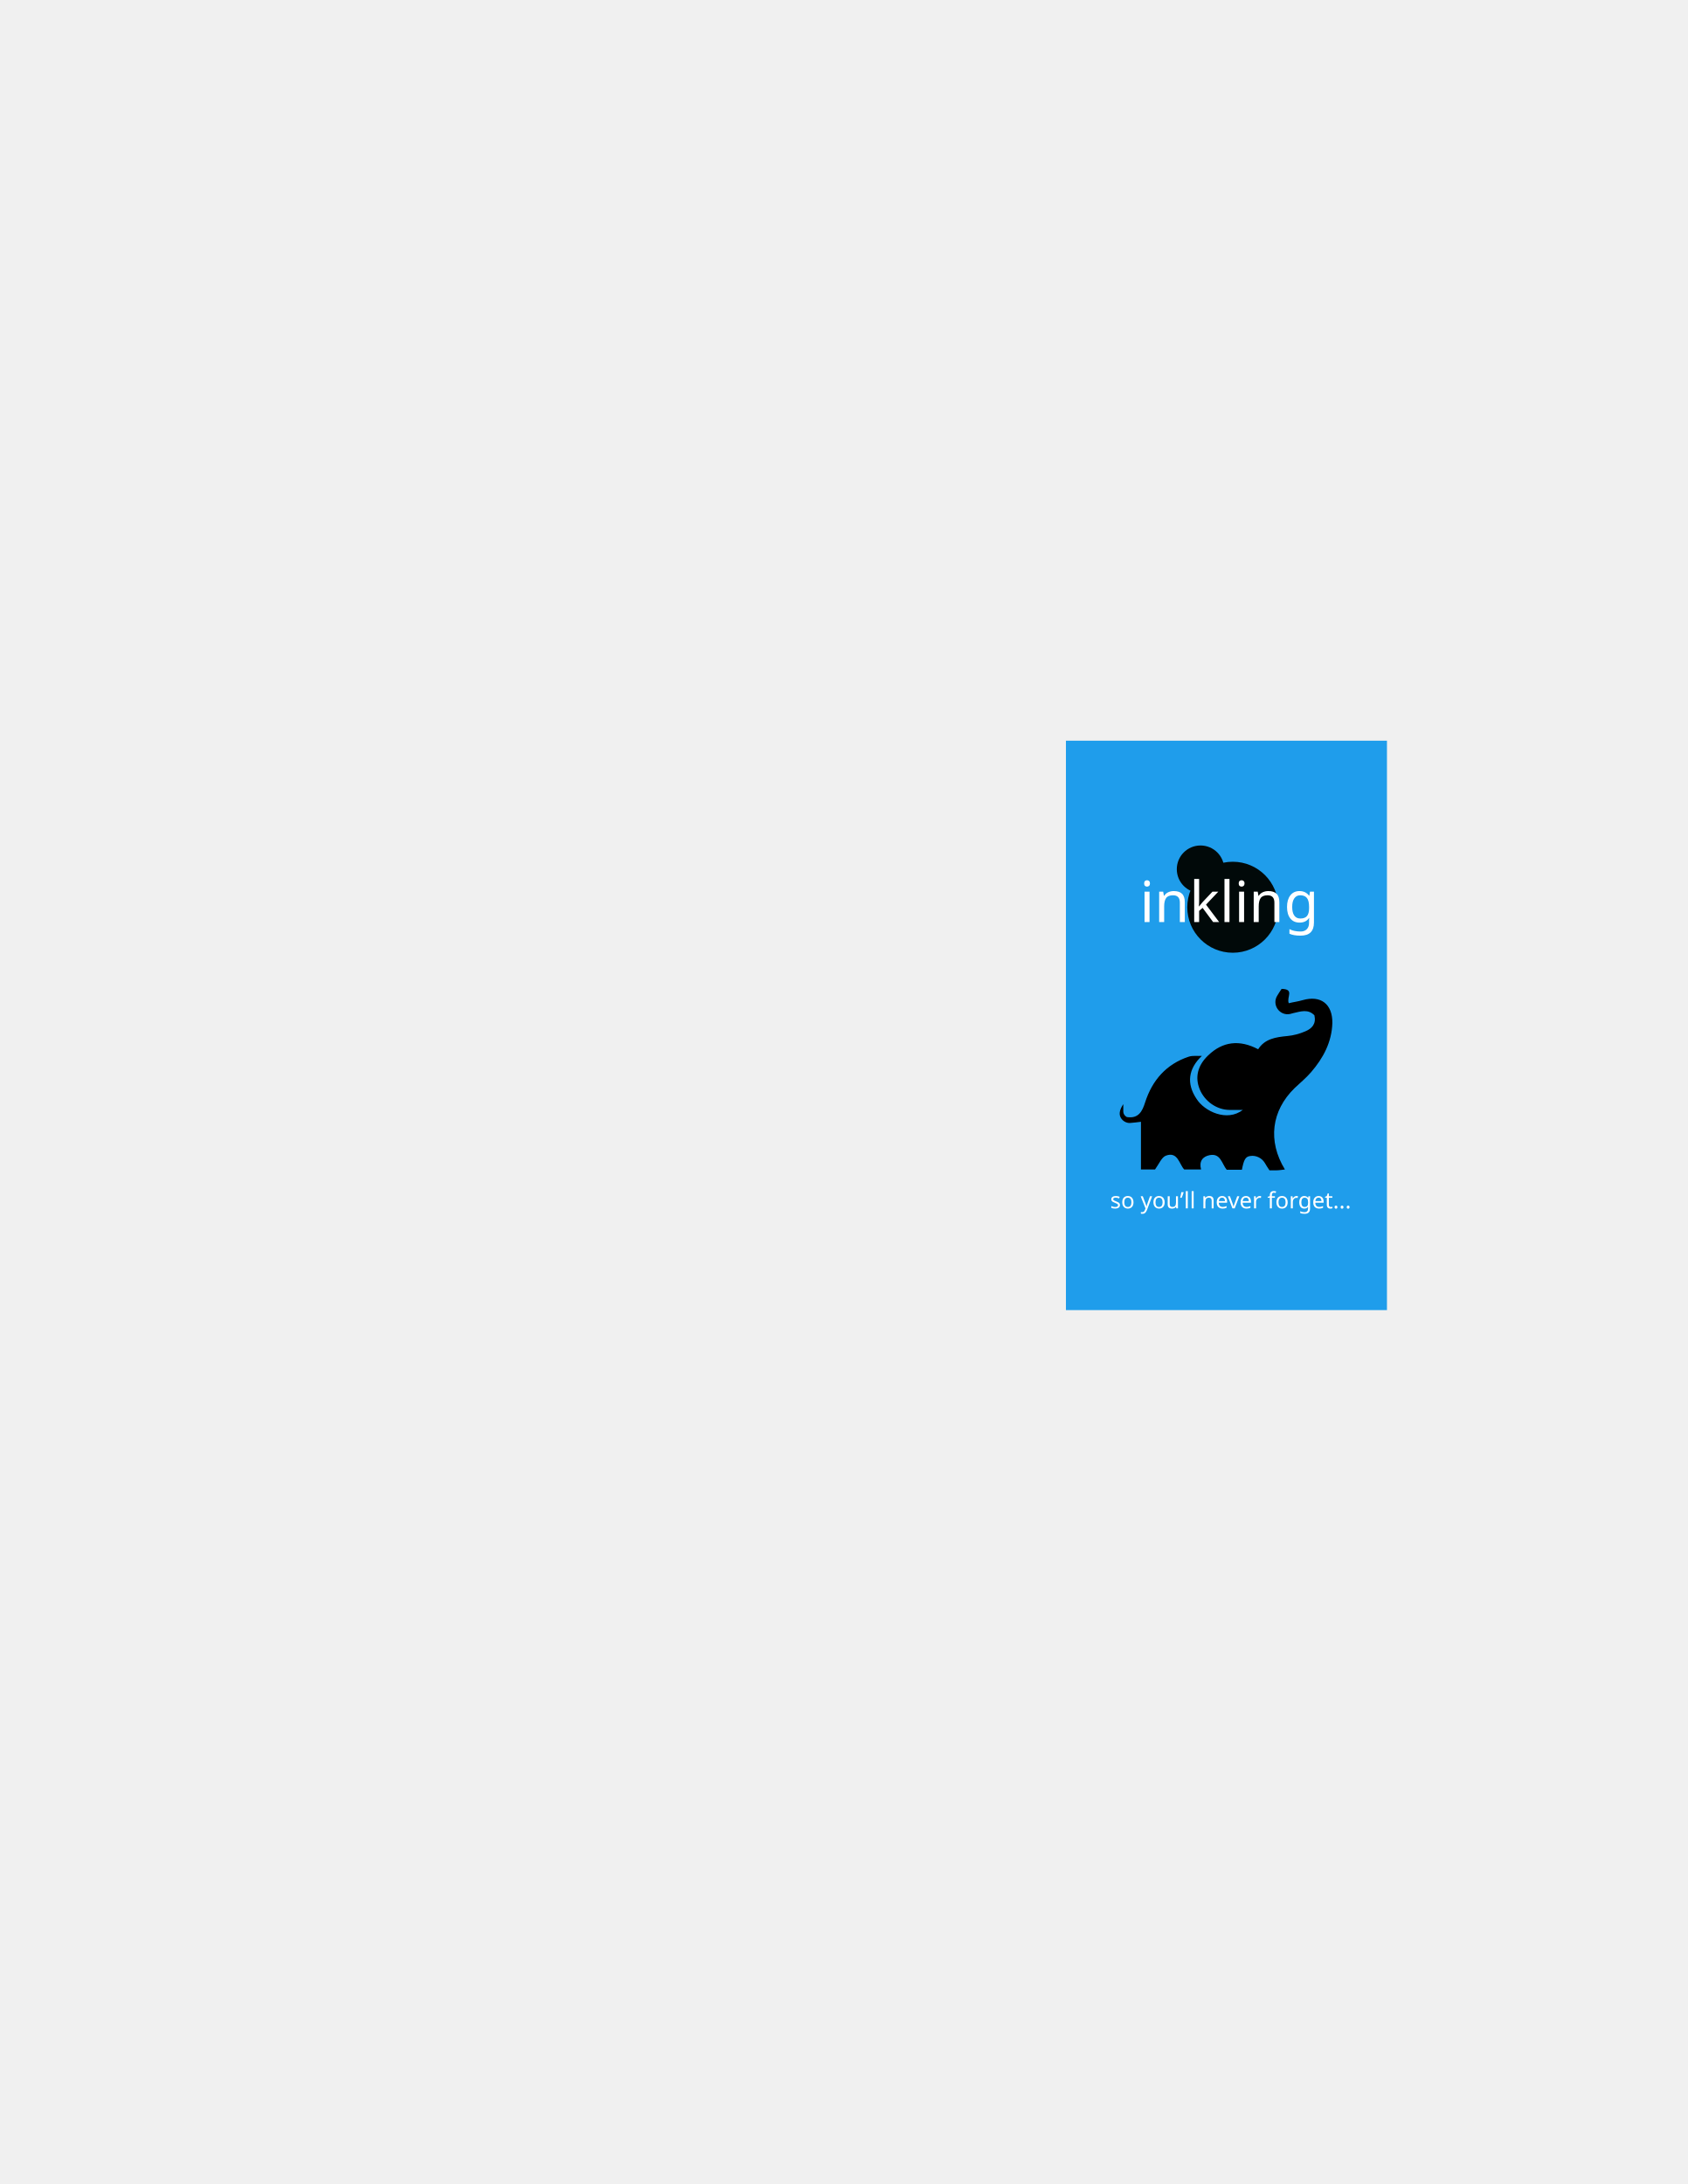
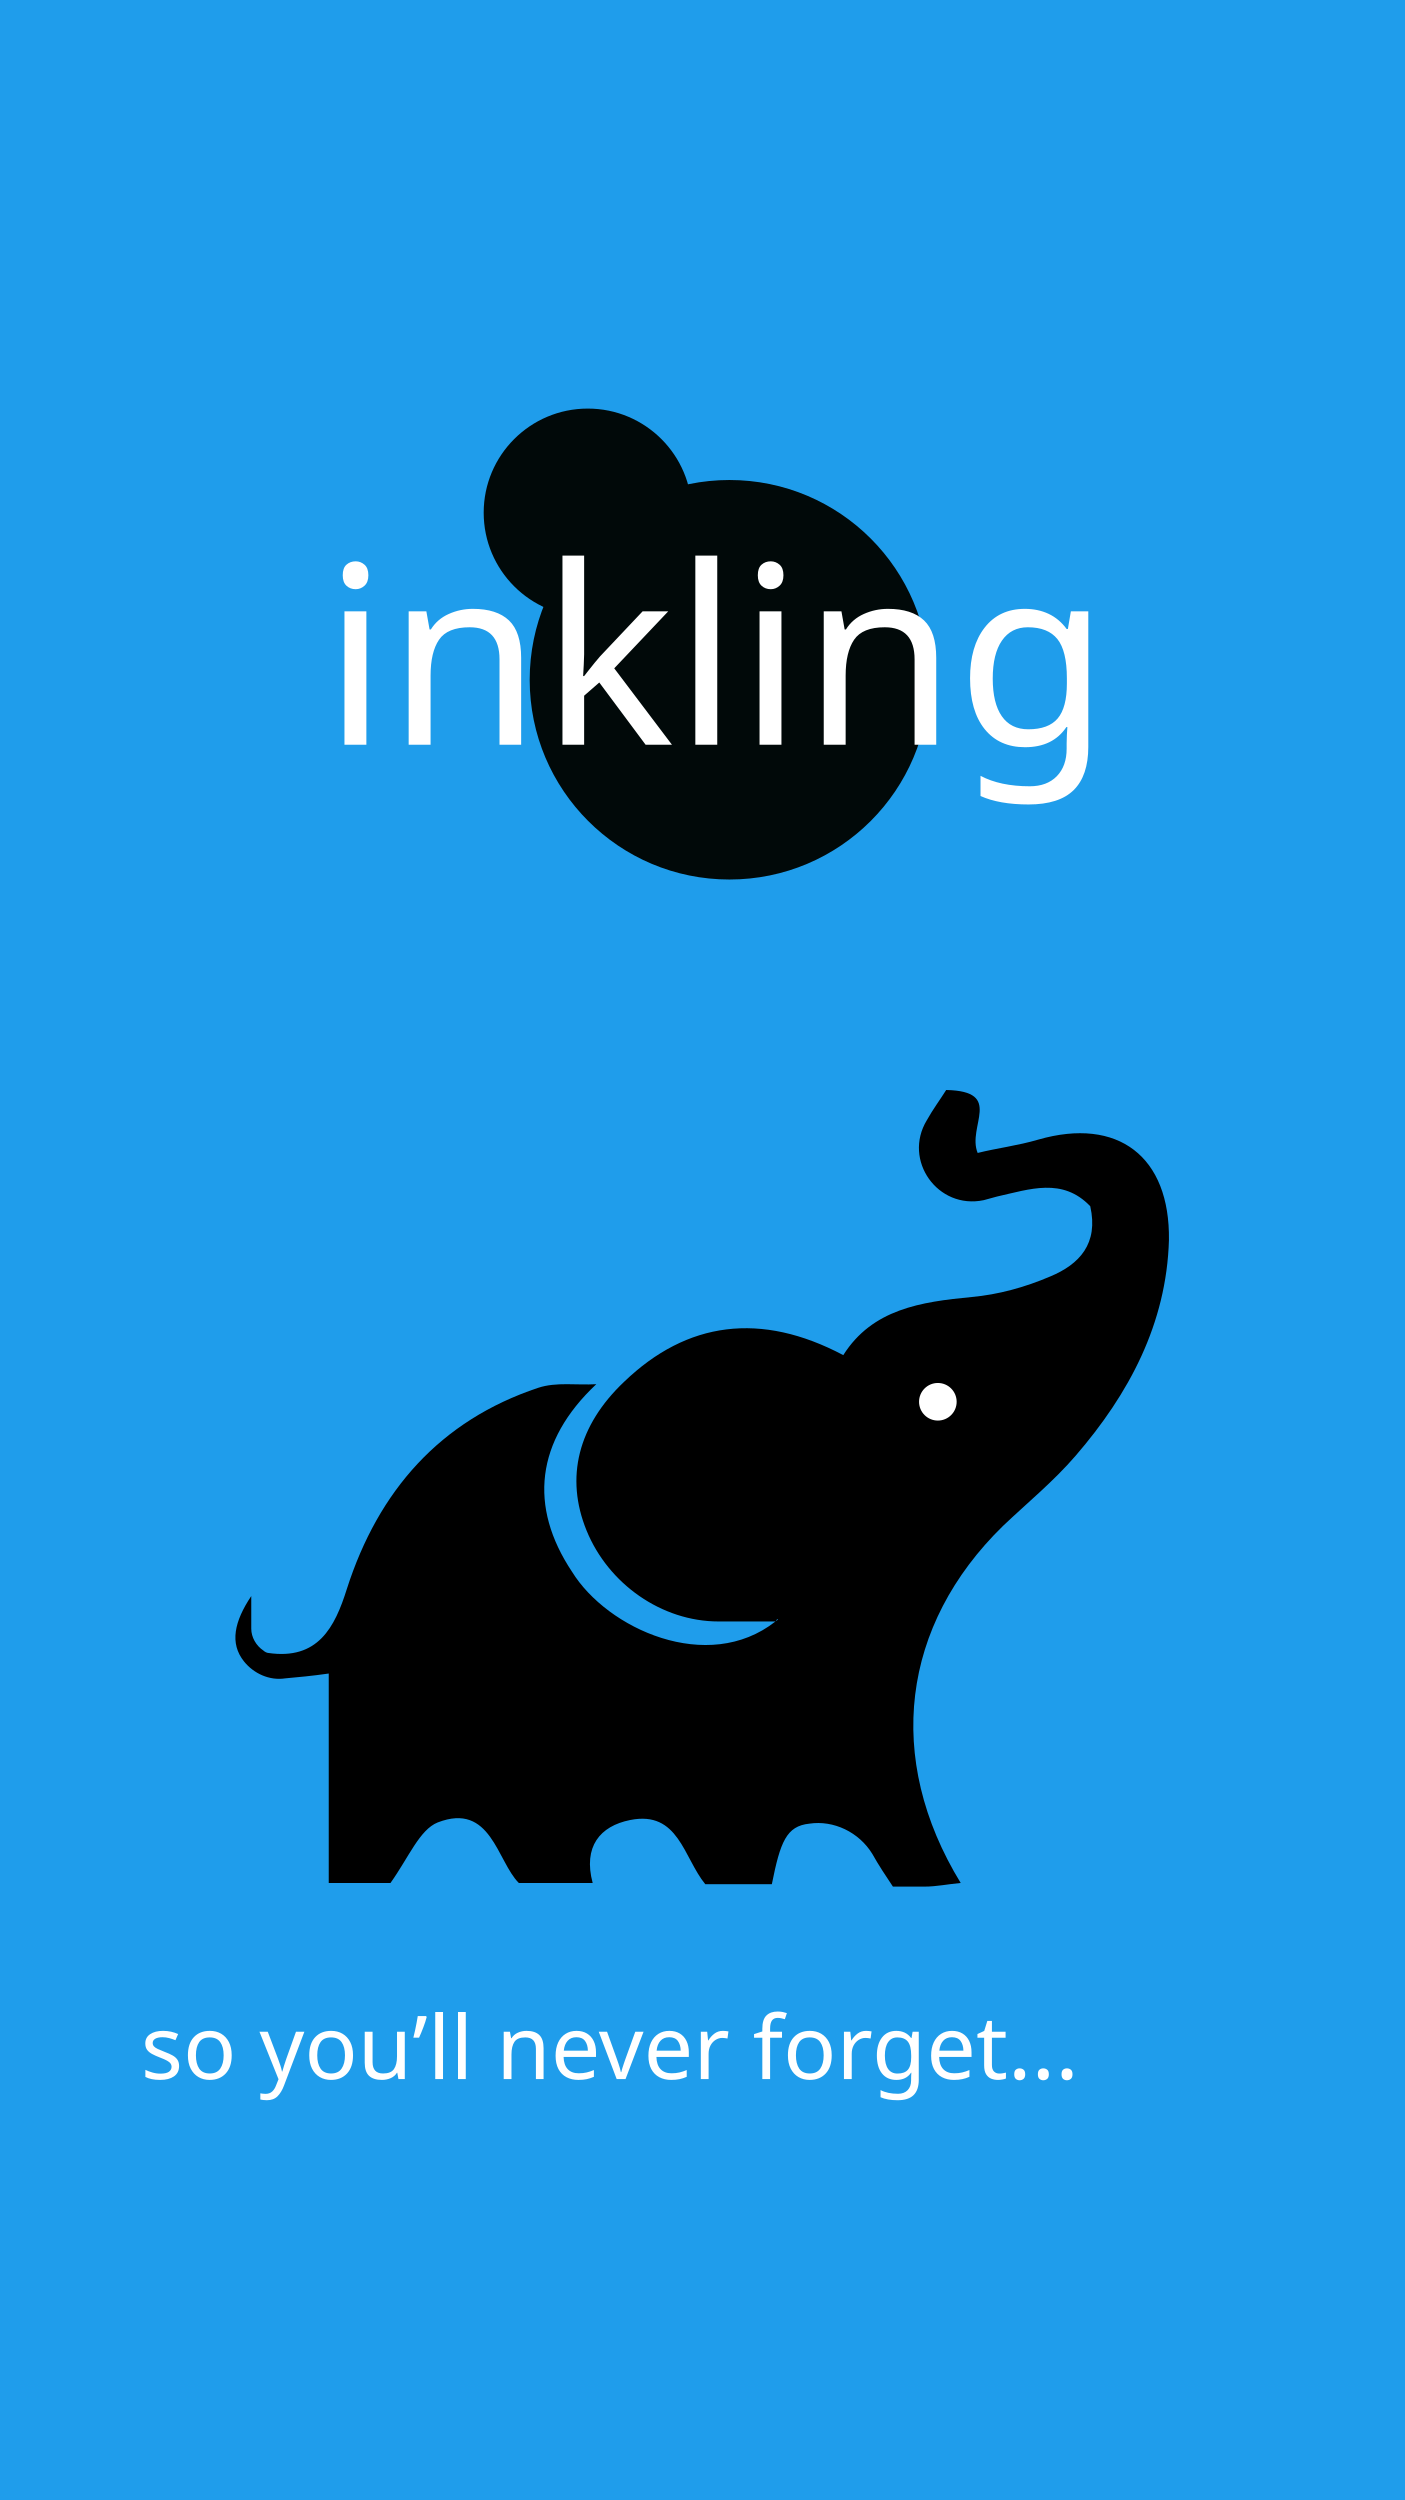
- <svg xmlns="http://www.w3.org/2000/svg" xmlns:xlink="http://www.w3.org/1999/xlink" version="1.1" id="Layer_1" x="0px" y="0px" viewBox="0 0 612 792" enable-background="new 0 0 612 792" xml:space="preserve">
-   <path opacity="1.000000e-02" fill="#FFFFFF" enable-background="new    " d="M655.6,81.5h0.6v0.3h-0.3v0.3h0.3v0.3h-0.6V81.5z   M655.3,80.8h1.3v0.3h0.3v1.6h-0.3v0.3h-1.3v-0.3H655v-1.6h0.3v1.6h1.3v-1.6h-1.3V80.8z M657.5,81.1h0.3v0.6h0.3v-0.6h0.3v0.6h-0.3  v0.3h0.3v0.6h-0.3v-0.6h-0.3v0.6h-0.3v-0.6h0.3v-0.3h-0.3V81.1z M658.8,81.1h1.6v1.6h-0.3v-1.3h-0.3v1.3h-0.3v-1.3h-0.3v1.3h-0.3  V81.1z M660.7,81.1h1l-0.3,0.3H661v1h0.3v-1l0.3-0.3v1.6H661v0.6h-0.3V81.1z M662,80.5h0.3v1.9h0.3v0.3H662V80.5z M662.9,81.1h1  l-0.3,0.3h-0.3v0.3h0.3v-0.3l0.3-0.3v1h-0.6v0.3h0.6v0.3h-1V81.1z M664.2,82.4h0.3v0.3h-0.3V82.4z M664.8,81.1h1v0.3h-0.6v1h0.6v0.3  h-1V81.1z M666.1,81.1h1v1.6h-1l0.3-0.3h0.3v-1h-0.3v1l-0.3,0.3V81.1z M667.4,81.1h1.6v1.6h-0.3v-1.3h-0.3v1.3H668v-1.3h-0.3v1.3  h-0.3V81.1z" />
-   <text transform="matrix(1 0 0 1 655.2754 422.2126)" opacity="1.000000e-02" fill="#FFFFFF" enable-background="new    " font-family="'Verdana'" font-size="6.375">© xmple.com</text>
+ <svg xmlns="http://www.w3.org/2000/svg" xmlns:xlink="http://www.w3.org/1999/xlink" version="1.1" id="Layer_1" x="0px" y="0px" width="573.057px" height="1020px" viewBox="590.307 0 573.057 1020" enable-background="new 590.307 0 573.057 1020" xml:space="preserve">
+   <path opacity="0.01" fill="#FFFFFF" enable-background="new    " d="M1170.242,104.962h0.772v0.387h-0.386v0.386h0.386v0.386h-0.772  V104.962z M1169.855,104.061h1.675v0.386h0.386v2.061h-0.386v0.386h-1.675v-0.386h-0.386v-2.061h0.386v2.061h1.675v-2.061h-1.675  V104.061z M1172.689,104.447h0.387v0.773h0.386v-0.773h0.387v0.773h-0.387v0.386h0.387v0.773h-0.387v-0.773h-0.386v0.773h-0.387  v-0.773h0.387v-0.386h-0.387V104.447z M1174.363,104.447h2.061v2.061h-0.386v-1.674h-0.387v1.674h-0.386v-1.674h-0.387v1.674h-0.387  v-2.061H1174.363z M1176.811,104.447h1.288l-0.387,0.387h-0.515v1.288h0.386v-1.288l0.387-0.387v2.061h-0.772v0.772h-0.387V104.447z   M1178.484,103.674h0.387v2.447h0.387v0.387h-0.773V103.674z M1179.644,104.447h1.288l-0.387,0.387h-0.386v0.386h0.386v-0.386  l0.387-0.387v1.288h-0.772v0.386h0.772v0.387h-1.288V104.447z M1181.318,106.121h0.386v0.387h-0.386V106.121z M1182.091,104.447  h1.288v0.387h-0.773v1.288h0.773v0.387h-1.288V104.447z M1183.766,104.447h1.287v2.061h-1.287l0.386-0.387h0.387v-1.288h-0.387  v1.288l-0.386,0.387V104.447z M1185.439,104.447h2.061v2.061h-0.387v-1.674h-0.386v1.674h-0.516v-1.674h-0.386v1.674h-0.387V104.447  z" />
+   <text transform="matrix(1 0 0 1 1169.824 543.7588)" opacity="0.01" fill="#FFFFFF" enable-background="new    " font-family="'Verdana'" font-size="8.21">© xmple.com</text>
  <a xlink:href="https://www.xmple.com">
-     <text transform="matrix(1 0 0 1 1227.61 86.8875)" opacity="1.000000e-02" fill="#FFFFFF" enable-background="new    " font-family="'Verdana'" font-size="6.375">xmple.com</text>
+     <text transform="matrix(1 0 0 1 1906.922 111.9004)" opacity="0.01" fill="#FFFFFF" enable-background="new    " font-family="'Verdana'" font-size="8.21">xmple.com</text>
  </a>
+   <path fill="#1F9DEB" d="M590.083,1020c0-339.833,0-679.669,0-1020c191.651,0,383.301,0,574.954,0c0,339.837,0,679.673,0,1020  C973.384,1020,781.733,1020,590.083,1020z" />
+   <path fill="#1F9DEB" d="M945.726,715.236c0.494,4.445,1.977,8.396,2.961,11.854c1.484,3.457,2.473,6.914,3.953,10.37  c1.482,3.462,0.988,7.907,3.457,11.364c2.472-1.483,4.448-2.966,5.435-5.929c1.482-7.903,1.482-15.806-0.494-23.215  c-0.492-2.472-1.975-4.445-4.94-4.445C952.64,715.236,949.677,715.236,945.726,715.236z" />
+   <path fill="#1F9DEB" d="M738.268,706.345c0-4.941-3.951-8.892-8.892-8.397c-4.936,0-8.892,3.951-8.892,8.892  c0,4.445,3.956,7.902,8.892,8.397C734.316,715.236,738.268,711.284,738.268,706.345z" />
+   <path display="none" fill="#010909" d="M917.076,574.459c0.988,1.978,4.444,1.978,4.94,5.435c0,1.979-1.975,3.457-3.457,5.435  c-1.483,1.975-3.457,3.952-4.446,6.42c1.975,3.457,4.94,5.93,7.407,8.892c1.484,1.975,3.457,3.457,4.941,5.436  c4.94,6.419,3.456,14.322-3.457,18.769c-2.472,1.978-5.435,2.962-7.902,4.939c-0.989,3.458,0.489,6.42,0.985,8.892  c1.482,7.409,3.46,15.312,3.951,22.72c0,2.469,0.987,4.94,2.472,7.409c0.984,0.989,1.479,1.978,1.975,2.966  c6.914,9.877,11.362,20.252,13.831,32.602c2.469,11.854,6.42,23.214,9.876,35.068c0.99,3.951,2.967,7.902,1.979,11.854  c-2.472,1.978-5.435,2.468-8.397,2.468c-6.42,0.494-12.843,0.494-19.263,0.989c-5.929,0.494-10.376-1.974-12.349-7.903  c-4.447-10.865-9.386-21.734-13.832-32.601c-1.974-4.445-2.963-8.892-3.951-13.831c-0.494-1.975-0.988-3.458-0.988-4.443  c-1.48-1.482-2.469-1.482-3.459-0.494c0,0.494-0.494,0.989-0.494,1.479c0,6.424,1.979,12.35,3.953,17.783  c3.46,9.881,7.901,19.264,12.347,28.649c0.496,1.483,0.99,2.963,1.978,4.445c1.481,3.458,0.99,5.926-1.978,8.397  c-3.951,3.952-8.887,5.436-14.321,5.926c-7.408,0.494-14.327,0.494-21.24-1.974c-2.469-0.989-4.447-1.978-5.436-4.445  c-3.951-12.35-9.382-24.698-11.854-37.541c-0.988-5.432-1.479-10.372-1.479-15.807c-1.484-1.483-2.963-0.989-4.447-0.494  c-1.481,19.263,7.904,36.552,12.843,54.335c-2.964,1.975-5.929,1.975-8.396,2.469c-10.376,1.978-20.746,2.472-31.122-0.494  c-14.321-3.952-24.697-12.349-27.66-27.66c-1.973-9.387,0-18.769,3.457-27.66c1.484-4.446,3.952-8.397,6.425-12.35  c4.444-6.423,8.887-13.338,13.827-19.757c5.436-7.903,8.397-16.3,8.397-25.687c0-0.494,0-1.483,0.494-1.974c0,0,0-0.494,0.494-0.494  c0.99-0.989,1.975,0,2.963,0c12.349,3.457,23.709,1.974,35.073-3.457c2.469-1.483,5.43-1.979,7.901-3.461  c11.854-6.42,13.829-19.758,3.953-29.634c-1.484-1.483-2.472-1.979-4.446-2.473c-1.482,0.494-1.482,1.483-1.482,3.457  c4.938,1.979,6.913,6.424,7.407,11.364c0.494,5.431-0.984,9.876-5.432,12.349c-7.901,3.951-15.806,8.397-24.697,9.382  c-7.901,1.483-15.806,0-23.213-2.963c-6.425-2.468-11.858-7.408-15.811-12.842c-3.457-4.941-2.963-9.878,0.496-14.818  c3.456-5.435,7.411-10.374,10.868-15.805c3.456-4.941,6.913-10.376,9.382-15.81c1.484-2.963,3.462-5.926,5.435-8.889  c5.436-6.918,11.855-11.364,20.253-13.338c7.407-1.483,14.815-2.472,22.225-3.951c0.988,0,1.979-0.494,2.967-0.494  c13.829-3.457,21.24-14.323,18.274-28.649c-0.985-5.434-2.963-10.371-5.432-14.816c-5.436-11.364-11.359-22.725-16.3-34.578  c-1.484-3.458-2.472-6.915-3.457-10.866c-1.978-10.87,5.432-18.278,16.3-16.794c4.938,0.988,6.915,3.951,5.432,8.397  c-1.975,5.435-0.988,9.876,1.483,14.817c6.914,16.299,16.794,31.121,24.202,47.42c3.952,8.397,7.409,16.796,8.893,25.684  c1.974,9.88,0.492,18.771-6.424,26.18C919.548,570.508,918.064,572.485,917.076,574.459z M871.139,571.497  c2.472,0,4.444-1.974,4.444-4.446c0-2.469-1.973-4.94-4.936-4.94c-2.472,0-4.94,2.472-4.446,4.94  C866.691,569.523,868.67,571.497,871.139,571.497z" />
+   <path fill="#1F9DEB" d="M960.053,705.355c1.973-1.479,2.961-0.984,4.441,0.494c0,1.978-0.985,2.963-2.963,2.963  C959.557,708.321,959.062,706.839,960.053,705.355z" />
+   <path fill="#1F9DEB" d="M908.678,707.827c-0.987-0.988-0.987-1.978-0.494-3.456c1.484,0.49,0.99,1.974,0.99,2.468  C909.174,707.827,908.678,707.827,908.678,707.827z" />
  <g>
-     <g>
-       <path fill="#1F9DEB" d="M386.5,475.1c0-68.8,0-137.6,0-206.5c38.8,0,77.6,0,116.4,0c0,68.8,0,137.6,0,206.5    C464.1,475.1,425.3,475.1,386.5,475.1z" />
-       <path fill="#1F9DEB" d="M458.5,413.4c0.1,0.9,0.4,1.7,0.6,2.4c0.3,0.7,0.5,1.4,0.8,2.1c0.3,0.7,0.2,1.6,0.7,2.3    c0.5-0.3,0.9-0.6,1.1-1.2c0.3-1.6,0.3-3.2-0.1-4.7c-0.1-0.5-0.4-0.9-1-0.9C459.9,413.4,459.3,413.4,458.5,413.4z" />
-       <path fill="#1F9DEB" d="M416.5,411.6c0-1-0.8-1.8-1.8-1.7c-1,0-1.8,0.8-1.8,1.8c0,0.9,0.8,1.6,1.8,1.7    C415.7,413.4,416.5,412.6,416.5,411.6z" />
-       <path display="none" fill="#010909" d="M452.7,384.9c0.2,0.4,0.9,0.4,1,1.1c0,0.4-0.4,0.7-0.7,1.1c-0.3,0.4-0.7,0.8-0.9,1.3    c0.4,0.7,1,1.2,1.5,1.8c0.3,0.4,0.7,0.7,1,1.1c1,1.3,0.7,2.9-0.7,3.8c-0.5,0.4-1.1,0.6-1.6,1c-0.2,0.7,0.1,1.3,0.2,1.8    c0.3,1.5,0.7,3.1,0.8,4.6c0,0.5,0.2,1,0.5,1.5c0.2,0.2,0.3,0.4,0.4,0.6c1.4,2,2.3,4.1,2.8,6.6c0.5,2.4,1.3,4.7,2,7.1    c0.2,0.8,0.6,1.6,0.4,2.4c-0.5,0.4-1.1,0.5-1.7,0.5c-1.3,0.1-2.6,0.1-3.9,0.2c-1.2,0.1-2.1-0.4-2.5-1.6c-0.9-2.2-1.9-4.4-2.8-6.6    c-0.4-0.9-0.6-1.8-0.8-2.8c-0.1-0.4-0.2-0.7-0.2-0.9c-0.3-0.3-0.5-0.3-0.7-0.1c0,0.1-0.1,0.2-0.1,0.3c0,1.3,0.4,2.5,0.8,3.6    c0.7,2,1.6,3.9,2.5,5.8c0.1,0.3,0.2,0.6,0.4,0.9c0.3,0.7,0.2,1.2-0.4,1.7c-0.8,0.8-1.8,1.1-2.9,1.2c-1.5,0.1-2.9,0.1-4.3-0.4    c-0.5-0.2-0.9-0.4-1.1-0.9c-0.8-2.5-1.9-5-2.4-7.6c-0.2-1.1-0.3-2.1-0.3-3.2c-0.3-0.3-0.6-0.2-0.9-0.1c-0.3,3.9,1.6,7.4,2.6,11    c-0.6,0.4-1.2,0.4-1.7,0.5c-2.1,0.4-4.2,0.5-6.3-0.1c-2.9-0.8-5-2.5-5.6-5.6c-0.4-1.9,0-3.8,0.7-5.6c0.3-0.9,0.8-1.7,1.3-2.5    c0.9-1.3,1.8-2.7,2.8-4c1.1-1.6,1.7-3.3,1.7-5.2c0-0.1,0-0.3,0.1-0.4c0,0,0-0.1,0.1-0.1c0.2-0.2,0.4,0,0.6,0    c2.5,0.7,4.8,0.4,7.1-0.7c0.5-0.3,1.1-0.4,1.6-0.7c2.4-1.3,2.8-4,0.8-6c-0.3-0.3-0.5-0.4-0.9-0.5c-0.3,0.1-0.3,0.3-0.3,0.7    c1,0.4,1.4,1.3,1.5,2.3c0.1,1.1-0.2,2-1.1,2.5c-1.6,0.8-3.2,1.7-5,1.9c-1.6,0.3-3.2,0-4.7-0.6c-1.3-0.5-2.4-1.5-3.2-2.6    c-0.7-1-0.6-2,0.1-3c0.7-1.1,1.5-2.1,2.2-3.2c0.7-1,1.4-2.1,1.9-3.2c0.3-0.6,0.7-1.2,1.1-1.8c1.1-1.4,2.4-2.3,4.1-2.7    c1.5-0.3,3-0.5,4.5-0.8c0.2,0,0.4-0.1,0.6-0.1c2.8-0.7,4.3-2.9,3.7-5.8c-0.2-1.1-0.6-2.1-1.1-3c-1.1-2.3-2.3-4.6-3.3-7    c-0.3-0.7-0.5-1.4-0.7-2.2c-0.4-2.2,1.1-3.7,3.3-3.4c1,0.2,1.4,0.8,1.1,1.7c-0.4,1.1-0.2,2,0.3,3c1.4,3.3,3.4,6.3,4.9,9.6    c0.8,1.7,1.5,3.4,1.8,5.2c0.4,2,0.1,3.8-1.3,5.3C453.2,384.1,452.9,384.5,452.7,384.9z M443.4,384.3c0.5,0,0.9-0.4,0.9-0.9    c0-0.5-0.4-1-1-1c-0.5,0-1,0.5-0.9,1C442.5,383.9,442.9,384.3,443.4,384.3z" />
-       <path fill="#1F9DEB" d="M461.4,411.4c0.4-0.3,0.6-0.2,0.9,0.1c0,0.4-0.2,0.6-0.6,0.6C461.3,412,461.2,411.7,461.4,411.4z" />
-       <path fill="#1F9DEB" d="M451,411.9c-0.2-0.2-0.2-0.4-0.1-0.7c0.3,0.1,0.2,0.4,0.2,0.5C451.1,411.9,451,411.9,451,411.9z" />
-       <g>
-         <circle fill="#010909" cx="435.3" cy="315.2" r="8.6" />
-         <circle fill="#010909" cx="447" cy="329" r="16.5" />
-       </g>
-       <rect x="386.7" y="320.6" fill="none" width="116.2" height="26.3" />
-       <text transform="matrix(1 0 0 1 413.2516 334.3662)" fill="#FFFFFF" font-family="'Bauhaus93'" font-size="20.555">inkling</text>
-       <path d="M450.6,402.5c-1.6,0-3.1,0-4.7,0c-4.7,0-9.1-3.1-10.9-7.5c-1.8-4.4-0.7-8.7,3.1-12.3c5.2-5,11.3-5.8,18.1-2.2    c2.4-3.8,6.4-4.4,10.6-4.8c2.2-0.2,4.4-0.8,6.5-1.7c2.4-1,4-2.7,3.3-5.8c-2.3-2.4-5-1.4-7.7-0.8c-0.4,0.1-0.7,0.2-1.1,0.3    c-3.8,0.8-6.7-3.3-4.7-6.6c0.5-0.9,1.1-1.7,1.6-2.5c4.8,0.1,1.7,3,2.6,5.2c1.6-0.4,3.3-0.6,5-1.1c6.6-1.9,10.9,1.4,10.8,8.3    c-0.2,6.9-3.3,12.7-7.7,17.8c-1.8,2.1-4,3.9-6,5.8c-8.4,8.2-9.8,19.2-3.5,29.5c-1.1,0.1-2,0.3-3,0.3c-0.9,0-1.7,0-2.6,0    c-0.6-0.9-1.2-1.8-1.7-2.7c-1.1-1.8-3.2-2.8-5.2-2.5c-1.9,0.2-2.4,1.5-3.1,5h-5.5c-1.8-2.2-2.2-6.1-6.2-5.3    c-2.5,0.5-3.9,2.2-3.1,5.2h-6.1c-1.8-1.8-2.3-6.7-6.7-5c-1.5,0.6-2.4,2.9-3.9,5h-5.1v-17.3c-1.4,0.2-2.5,0.3-3.6,0.4    c-1.3,0.2-2.6-0.4-3.4-1.4c-1.2-1.5-0.8-3.3,0.6-5.4v2.7c0,0.7,0.4,1.4,1,1.8c0.1,0.1,0.3,0.2,0.4,0.2c4.1,0.6,5.5-2.1,6.5-5.3    c2.6-8.1,7.7-13.9,15.8-16.6c1.5-0.5,3.2-0.2,4.8-0.3l0,0c-5,4.7-5.6,10.1-2,15.5C436.7,403.1,445,406.9,450.6,402.5    c0.1-0.1,0.2-0.1,0.2-0.2C450.7,402.3,450.7,402.4,450.6,402.5z" />
-       <rect x="386.5" y="432.7" fill="none" width="117.9" height="18.1" />
-       <text transform="matrix(1 0 0 1 402.5265 438.203)" fill="#FFFFFF" font-family="'Bauhaus93'" font-size="8.222">so you’ll never forget...</text>
-     </g>
+     <path fill="#010909" d="M830.13,166.7c23.461,0,42.48,19.02,42.48,42.481c0,23.462-19.02,42.481-42.48,42.481   c-23.458,0-42.478-19.02-42.478-42.481C787.652,185.719,806.672,166.7,830.13,166.7z" />
+     <circle fill="#010909" cx="887.922" cy="277.344" r="81.501" />
+   </g>
+   <rect x="591.071" y="256.853" fill="none" width="573.965" height="129.911" />
+   <text transform="matrix(1 0 0 1 722.2227 303.8486)" fill="#FFFFFF" font-family="'Bauhaus93'" font-size="101.53">inkling</text>
+   <rect x="590.083" y="810.569" fill="none" width="582.367" height="89.404" />
+   <text transform="matrix(1 0 0 1 647.749 848.248)" fill="#FFFFFF" font-family="'AvenirNext-Heavy'" font-size="36">so you’ll never forget...</text>
+   <g>
+     <path d="M906.705,661.56c-7.903,0-15.314,0-23.219,0c-23.215,0-44.949-15.312-53.838-37.047   c-8.892-21.73-3.46-42.971,15.312-60.755c25.688-24.697,55.816-28.648,89.405-10.865c11.854-18.771,31.611-21.734,52.357-23.708   c10.866-0.989,21.734-3.952,32.106-8.397c11.854-4.94,19.757-13.338,16.3-28.649c-11.36-11.854-24.697-6.918-38.035-3.951   c-1.974,0.494-3.457,0.985-5.431,1.479c-18.771,3.952-33.095-16.3-23.215-32.6c2.469-4.446,5.432-8.397,7.903-12.349   c23.709,0.494,8.398,14.821,12.84,25.687c7.902-1.974,16.3-2.963,24.697-5.435c32.601-9.382,53.841,6.918,53.347,40.998   c-0.984,34.084-16.301,62.733-38.035,87.925c-8.889,10.371-19.753,19.263-29.635,28.648   c-41.493,40.504-48.406,94.836-17.288,145.714c-5.432,0.494-9.881,1.483-14.817,1.483c-4.446,0-8.397,0-12.845,0   c-2.961-4.446-5.929-8.892-8.396-13.338c-5.435-8.892-15.806-13.832-25.687-12.349c-9.383,0.988-11.855,7.408-15.312,24.697   h-27.166c-8.892-10.869-10.87-30.132-30.627-26.181c-12.349,2.472-19.262,10.869-15.312,25.687h-30.132   c-8.892-8.892-11.36-33.095-33.095-24.698c-7.408,2.963-11.854,14.323-19.263,24.698h-25.192V682.8   c-6.914,0.989-12.349,1.48-17.779,1.975c-6.424,0.988-12.844-1.975-16.795-6.914c-5.929-7.409-3.951-16.301,2.963-26.672v13.334   c0,3.461,1.973,6.918,4.941,8.892c0.494,0.494,1.482,0.988,1.973,0.988c20.252,2.963,27.169-10.37,32.109-26.18   c12.84-40.009,38.031-68.658,78.041-81.992c7.408-2.473,15.806-0.988,23.708-1.483l0,0c-24.697,23.214-27.66,49.89-9.877,76.562   C838.047,664.522,879.045,683.294,906.705,661.56c0.491-0.494,0.985-0.494,0.985-0.989   C907.196,660.57,907.196,661.065,906.705,661.56z" />
+     <circle fill="#FFFFFF" stroke="#000000" stroke-width="3.835" stroke-miterlimit="10" cx="972.95" cy="571.924" r="9.588" />
  </g>
</svg>
